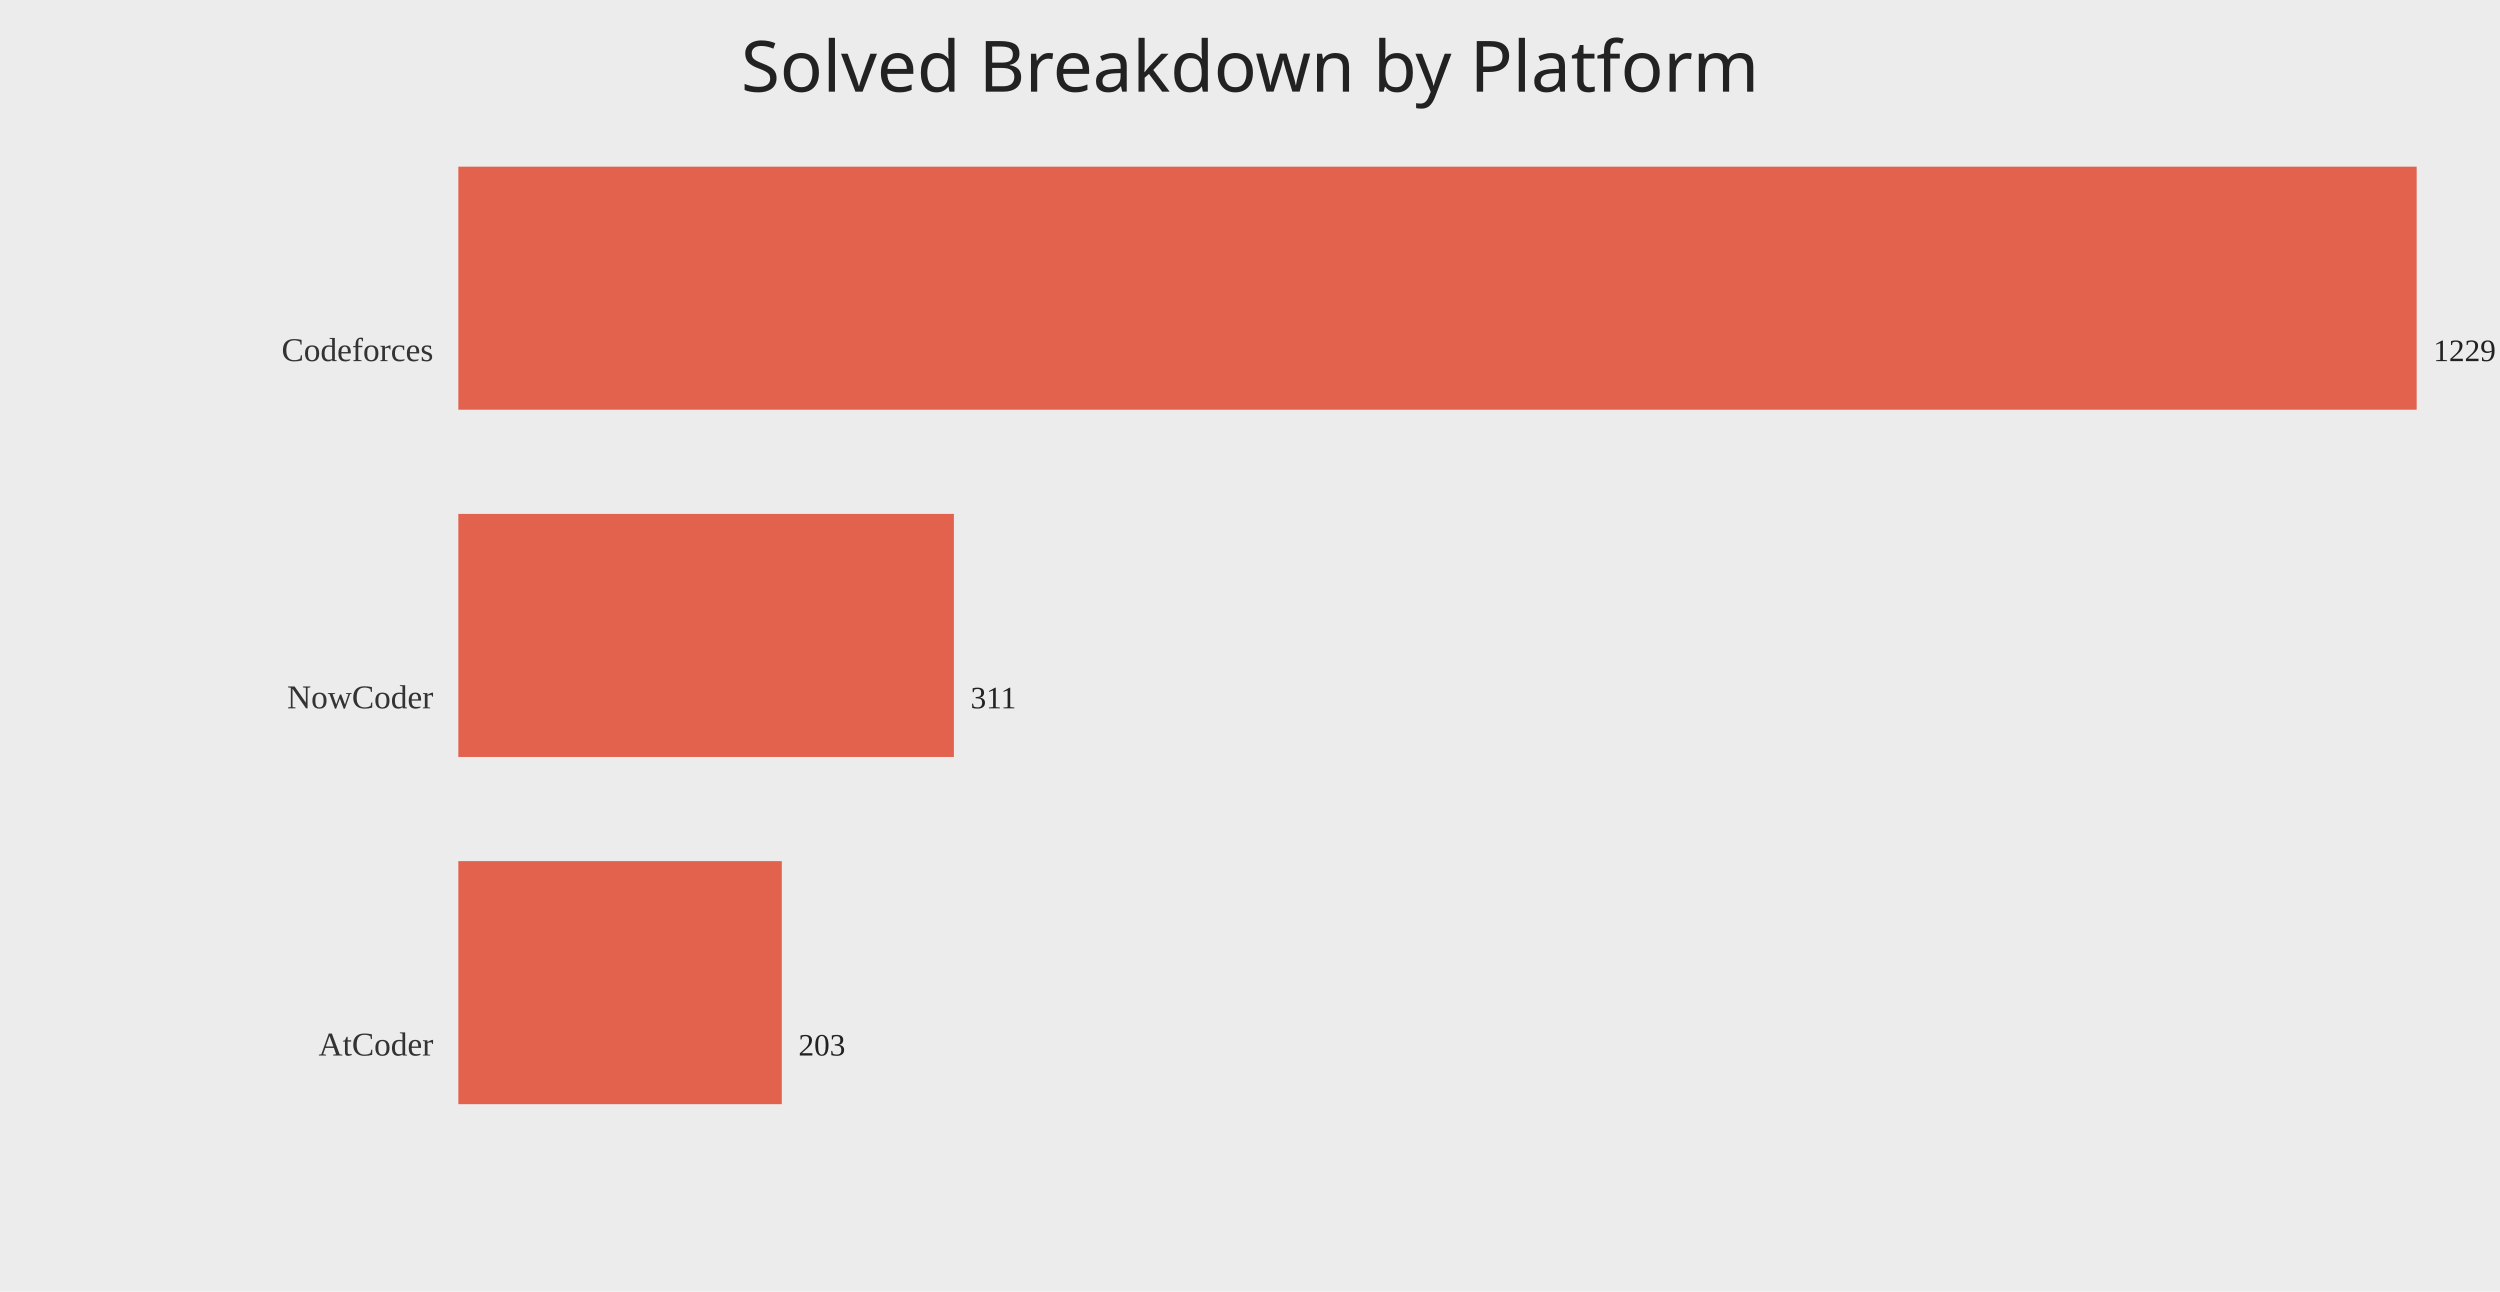
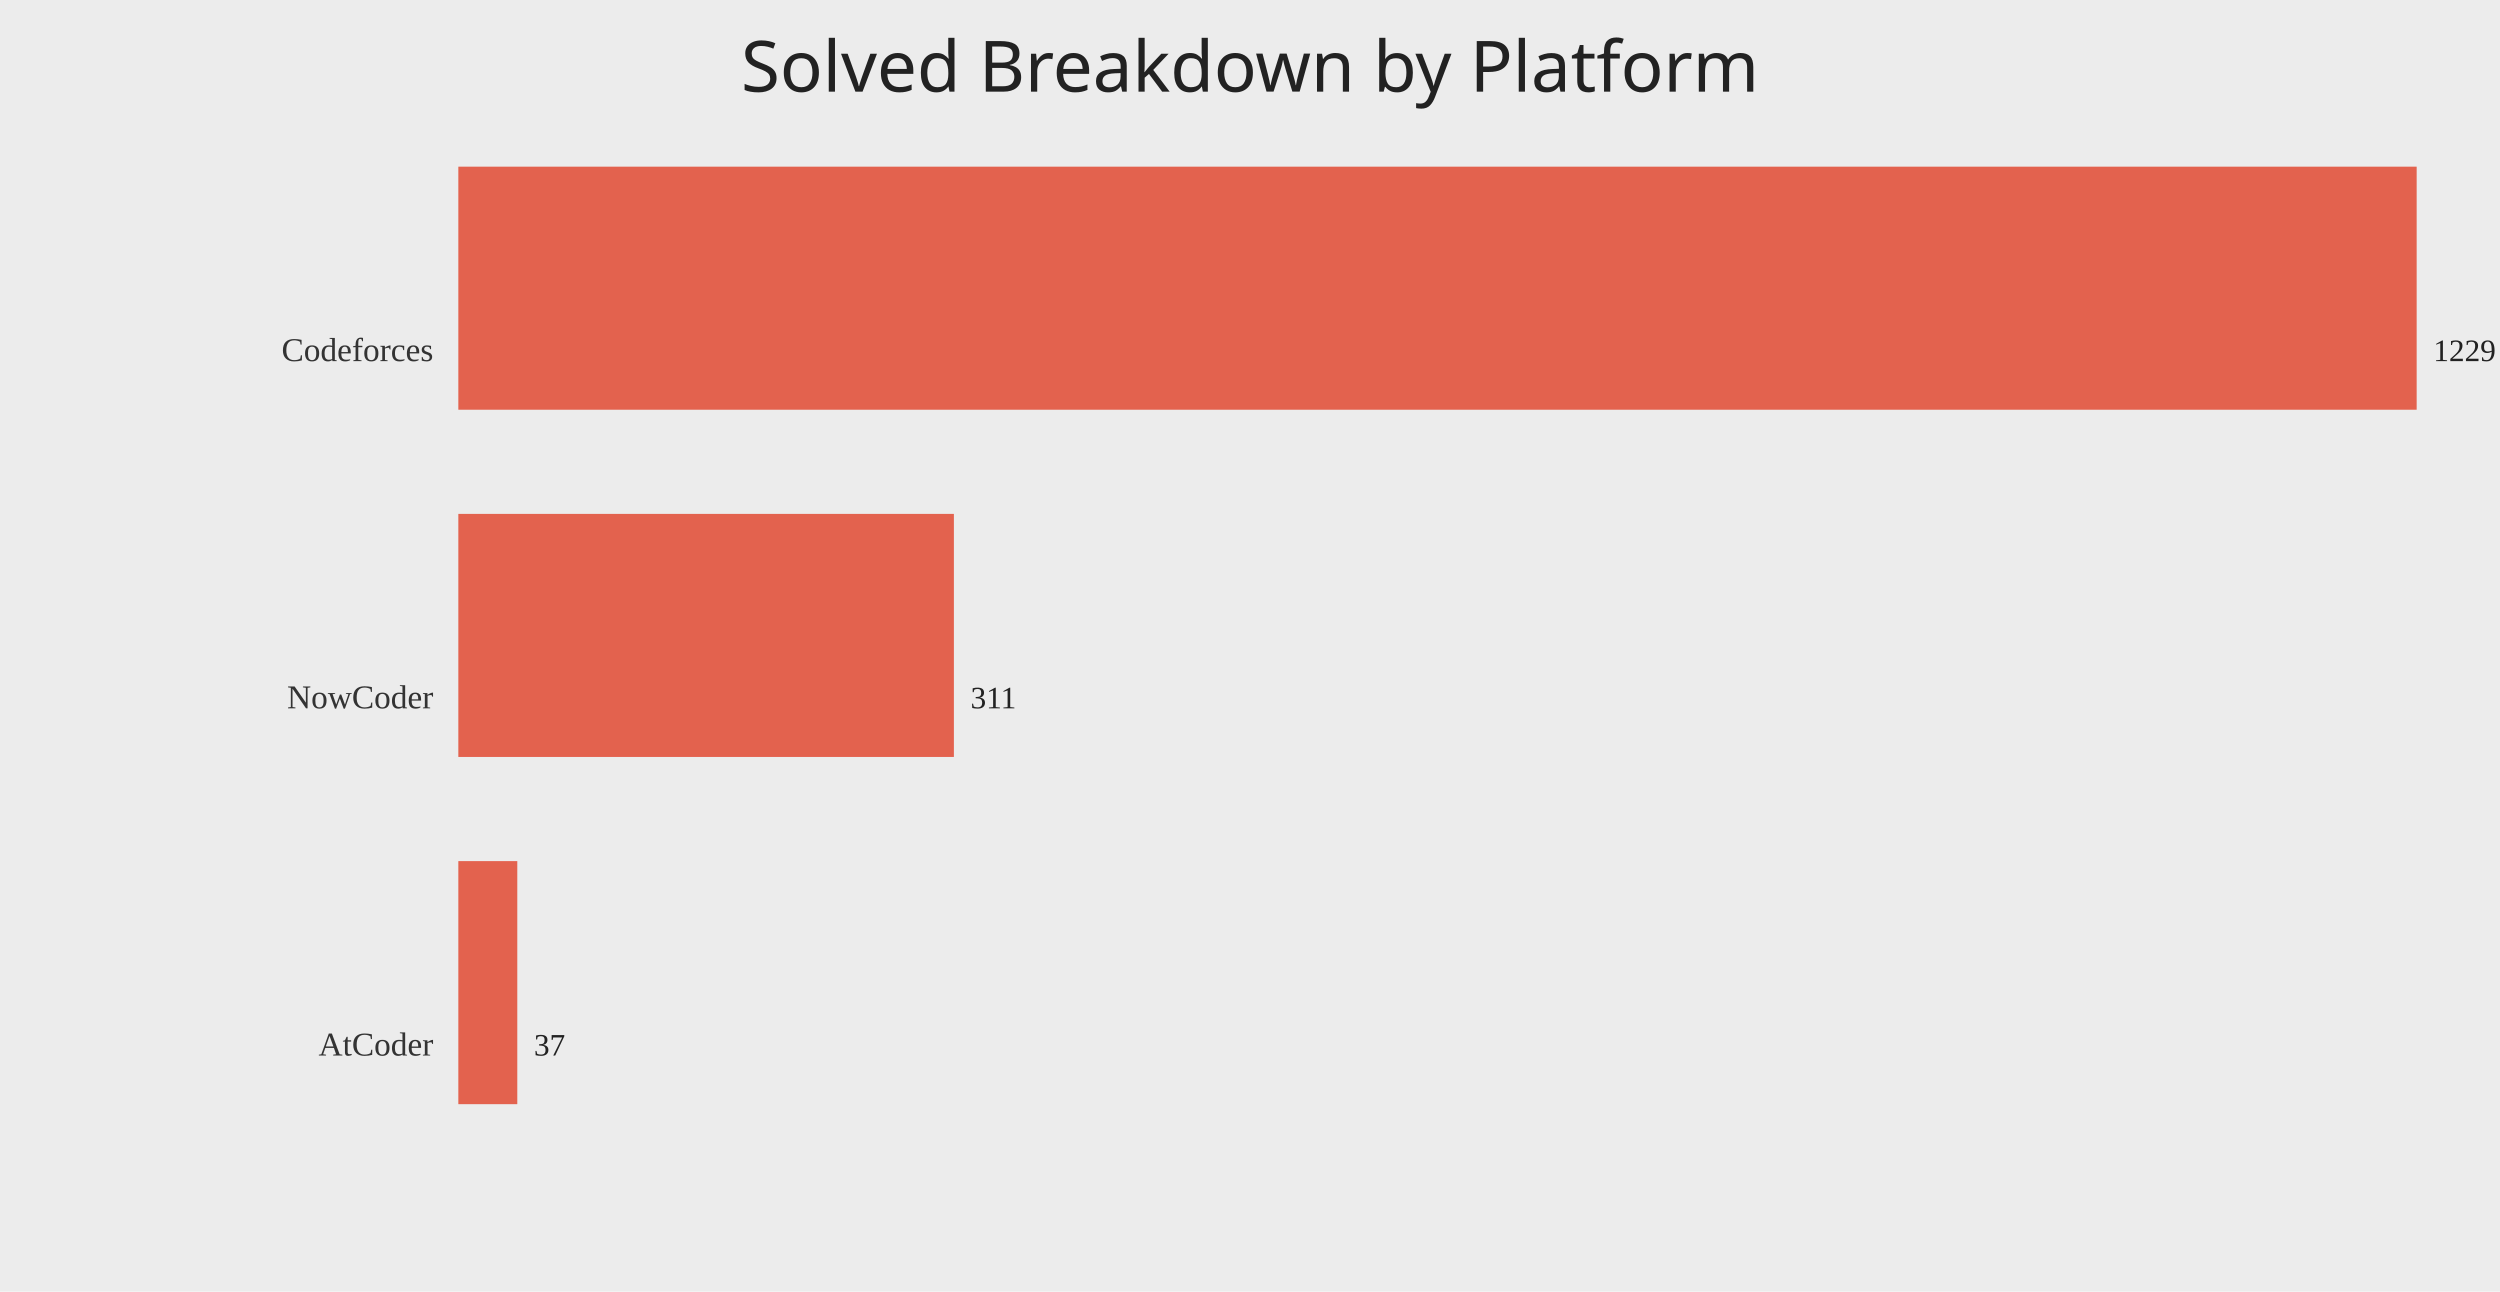
<svg xmlns="http://www.w3.org/2000/svg" width="1200" height="620">
  <rect width="100%" height="100%" fill="#ececec" />
  <text x="50%" y="44" text-anchor="middle" fill="#222" font-size="34" font-family="Comic Sans MS, Segoe UI">Solved Breakdown by Platform</text>
  <text x="208" y="173.33" text-anchor="end" fill="#333" font-size="16">Codeforces</text>
  <rect x="220" y="80.00" width="940.00" height="116.67" fill="#e24a33" opacity="0.85" />
  <text x="1168.00" y="173.33" fill="#222" font-size="15">1229</text>
  <text x="208" y="340.00" text-anchor="end" fill="#333" font-size="16">NowCoder</text>
  <rect x="220" y="246.67" width="237.87" height="116.67" fill="#e24a33" opacity="0.85" />
  <text x="465.87" y="340.00" fill="#222" font-size="15">311</text>
  <text x="208" y="506.67" text-anchor="end" fill="#333" font-size="16">AtCoder</text>
-   <rect x="220" y="413.33" width="155.26" height="116.67" fill="#e24a33" opacity="0.85" />
-   <text x="383.26" y="506.67" fill="#222" font-size="15">203</text>
+   <rect x="220" y="413.33" width="28.30" height="116.67" fill="#e24a33" opacity="0.85" />
+   <text x="256.30" y="506.67" fill="#222" font-size="15">37</text>
</svg>
